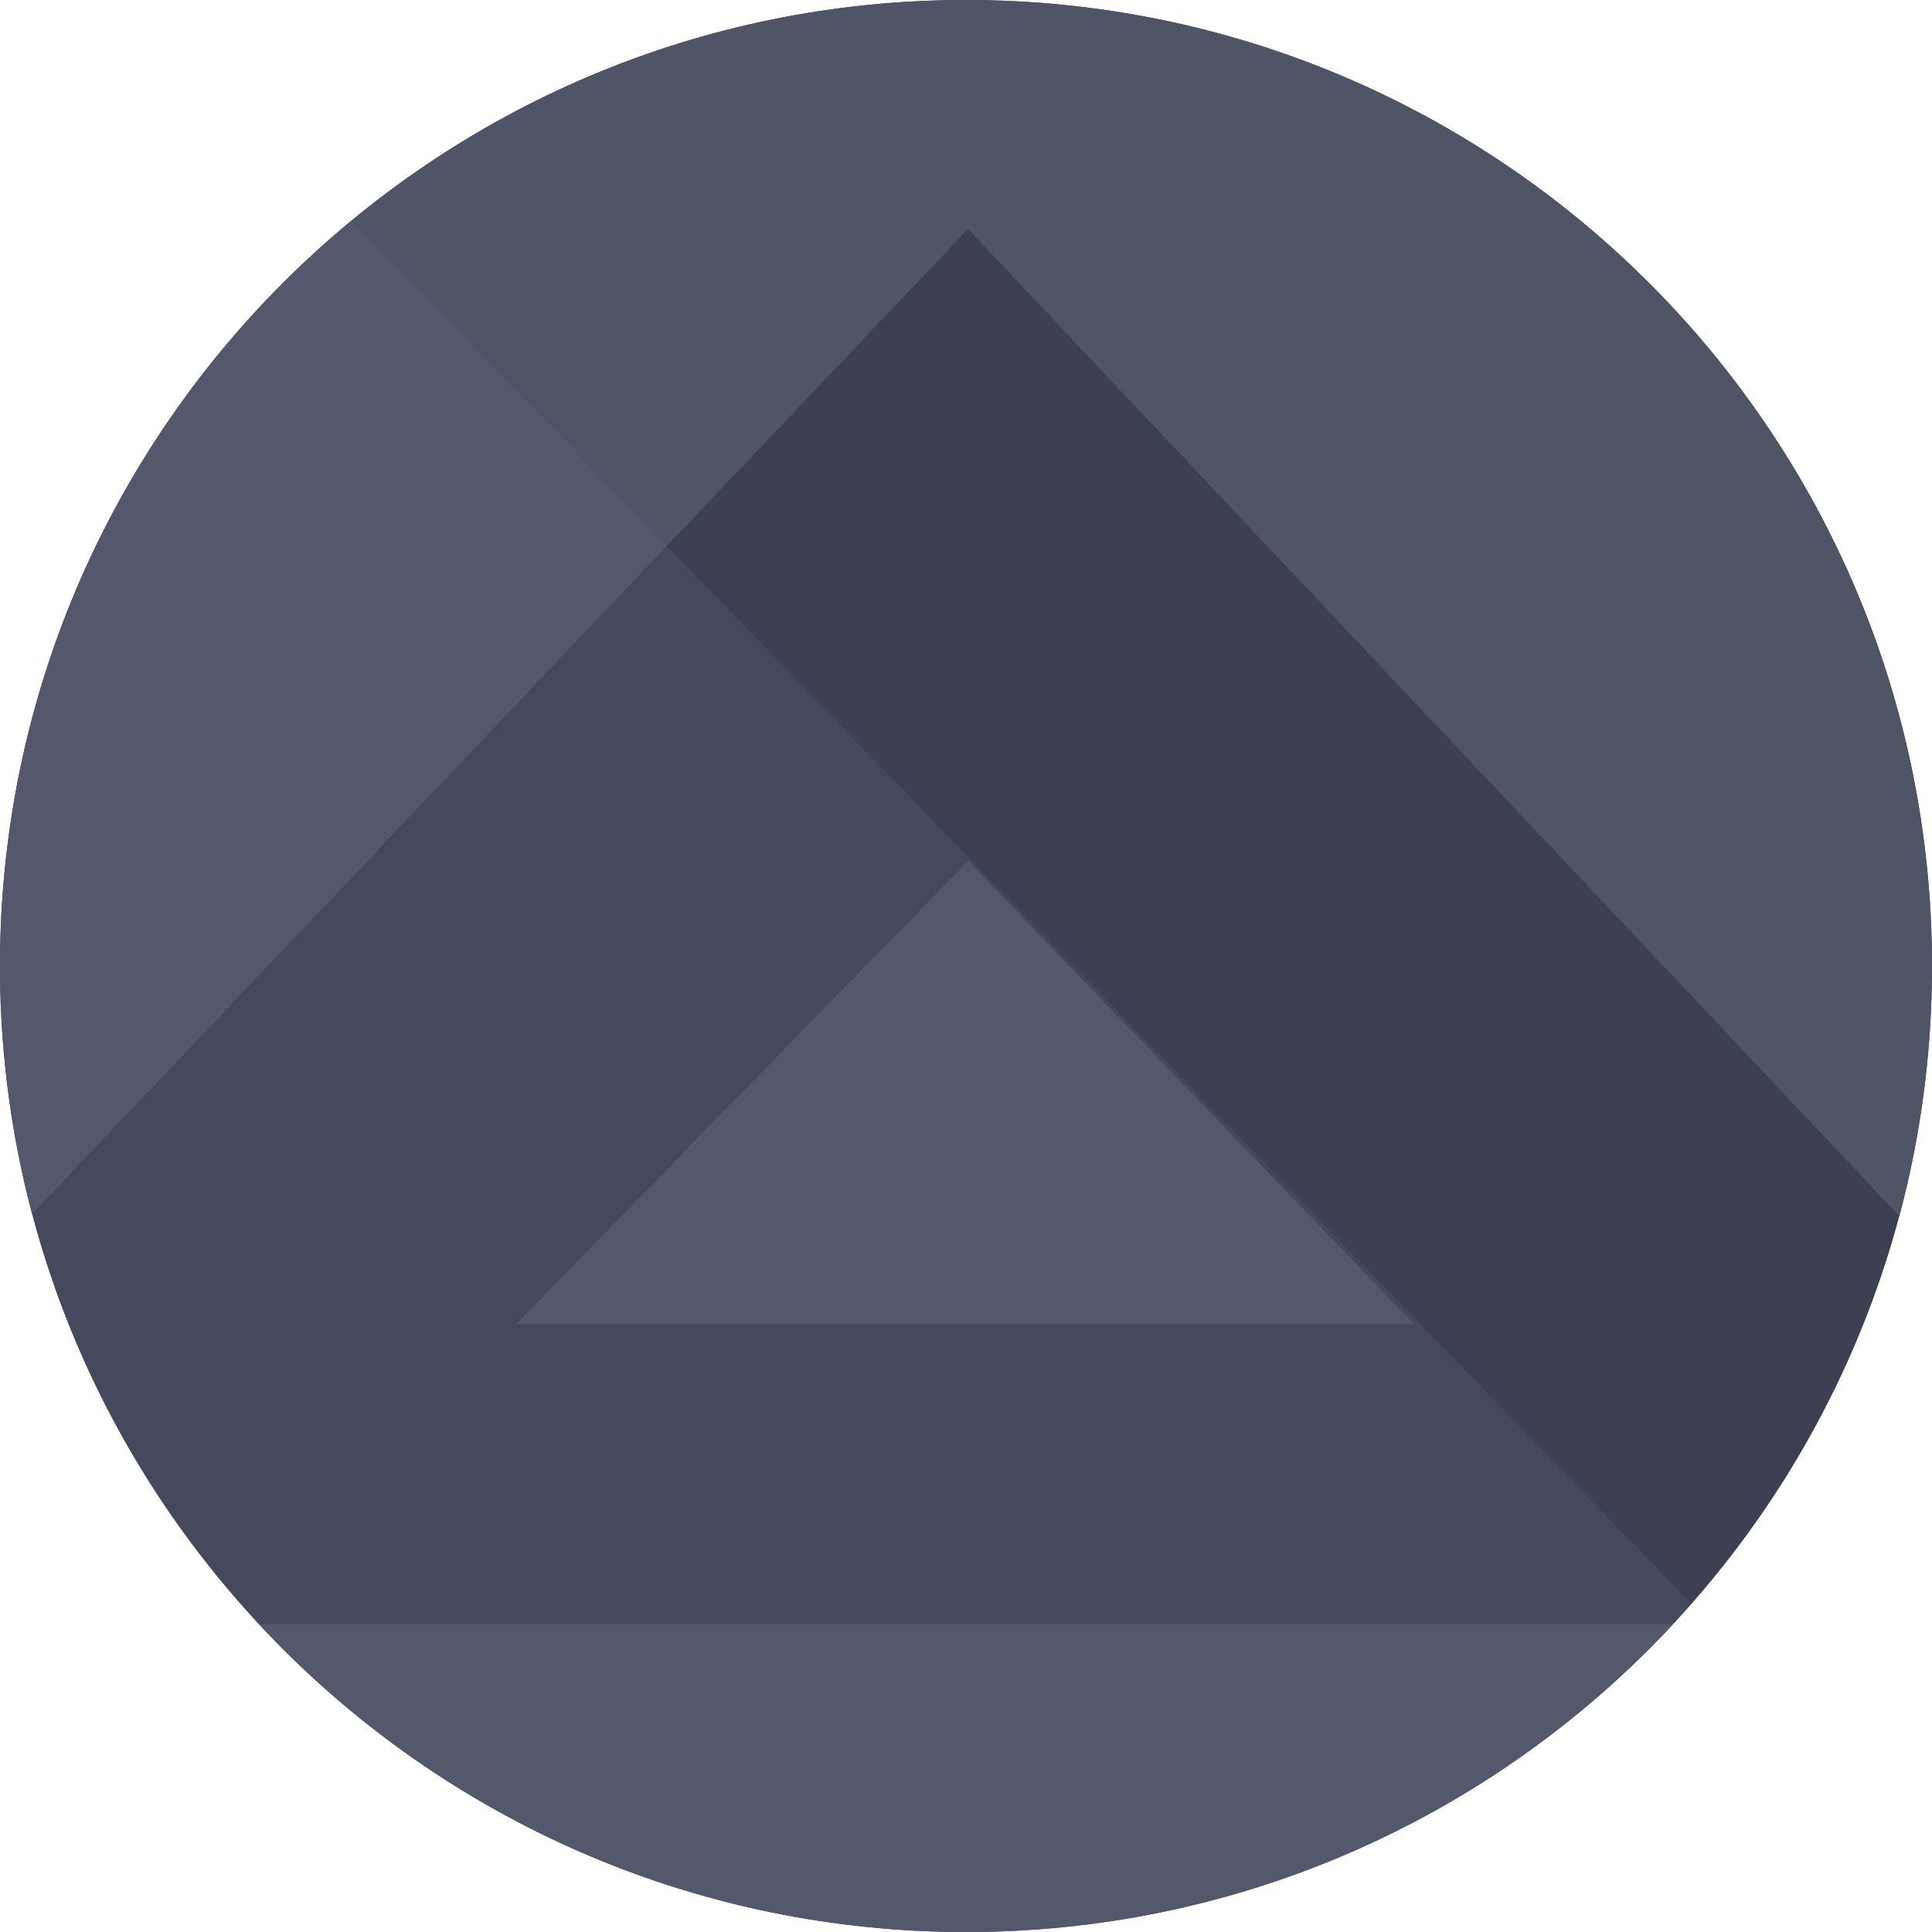
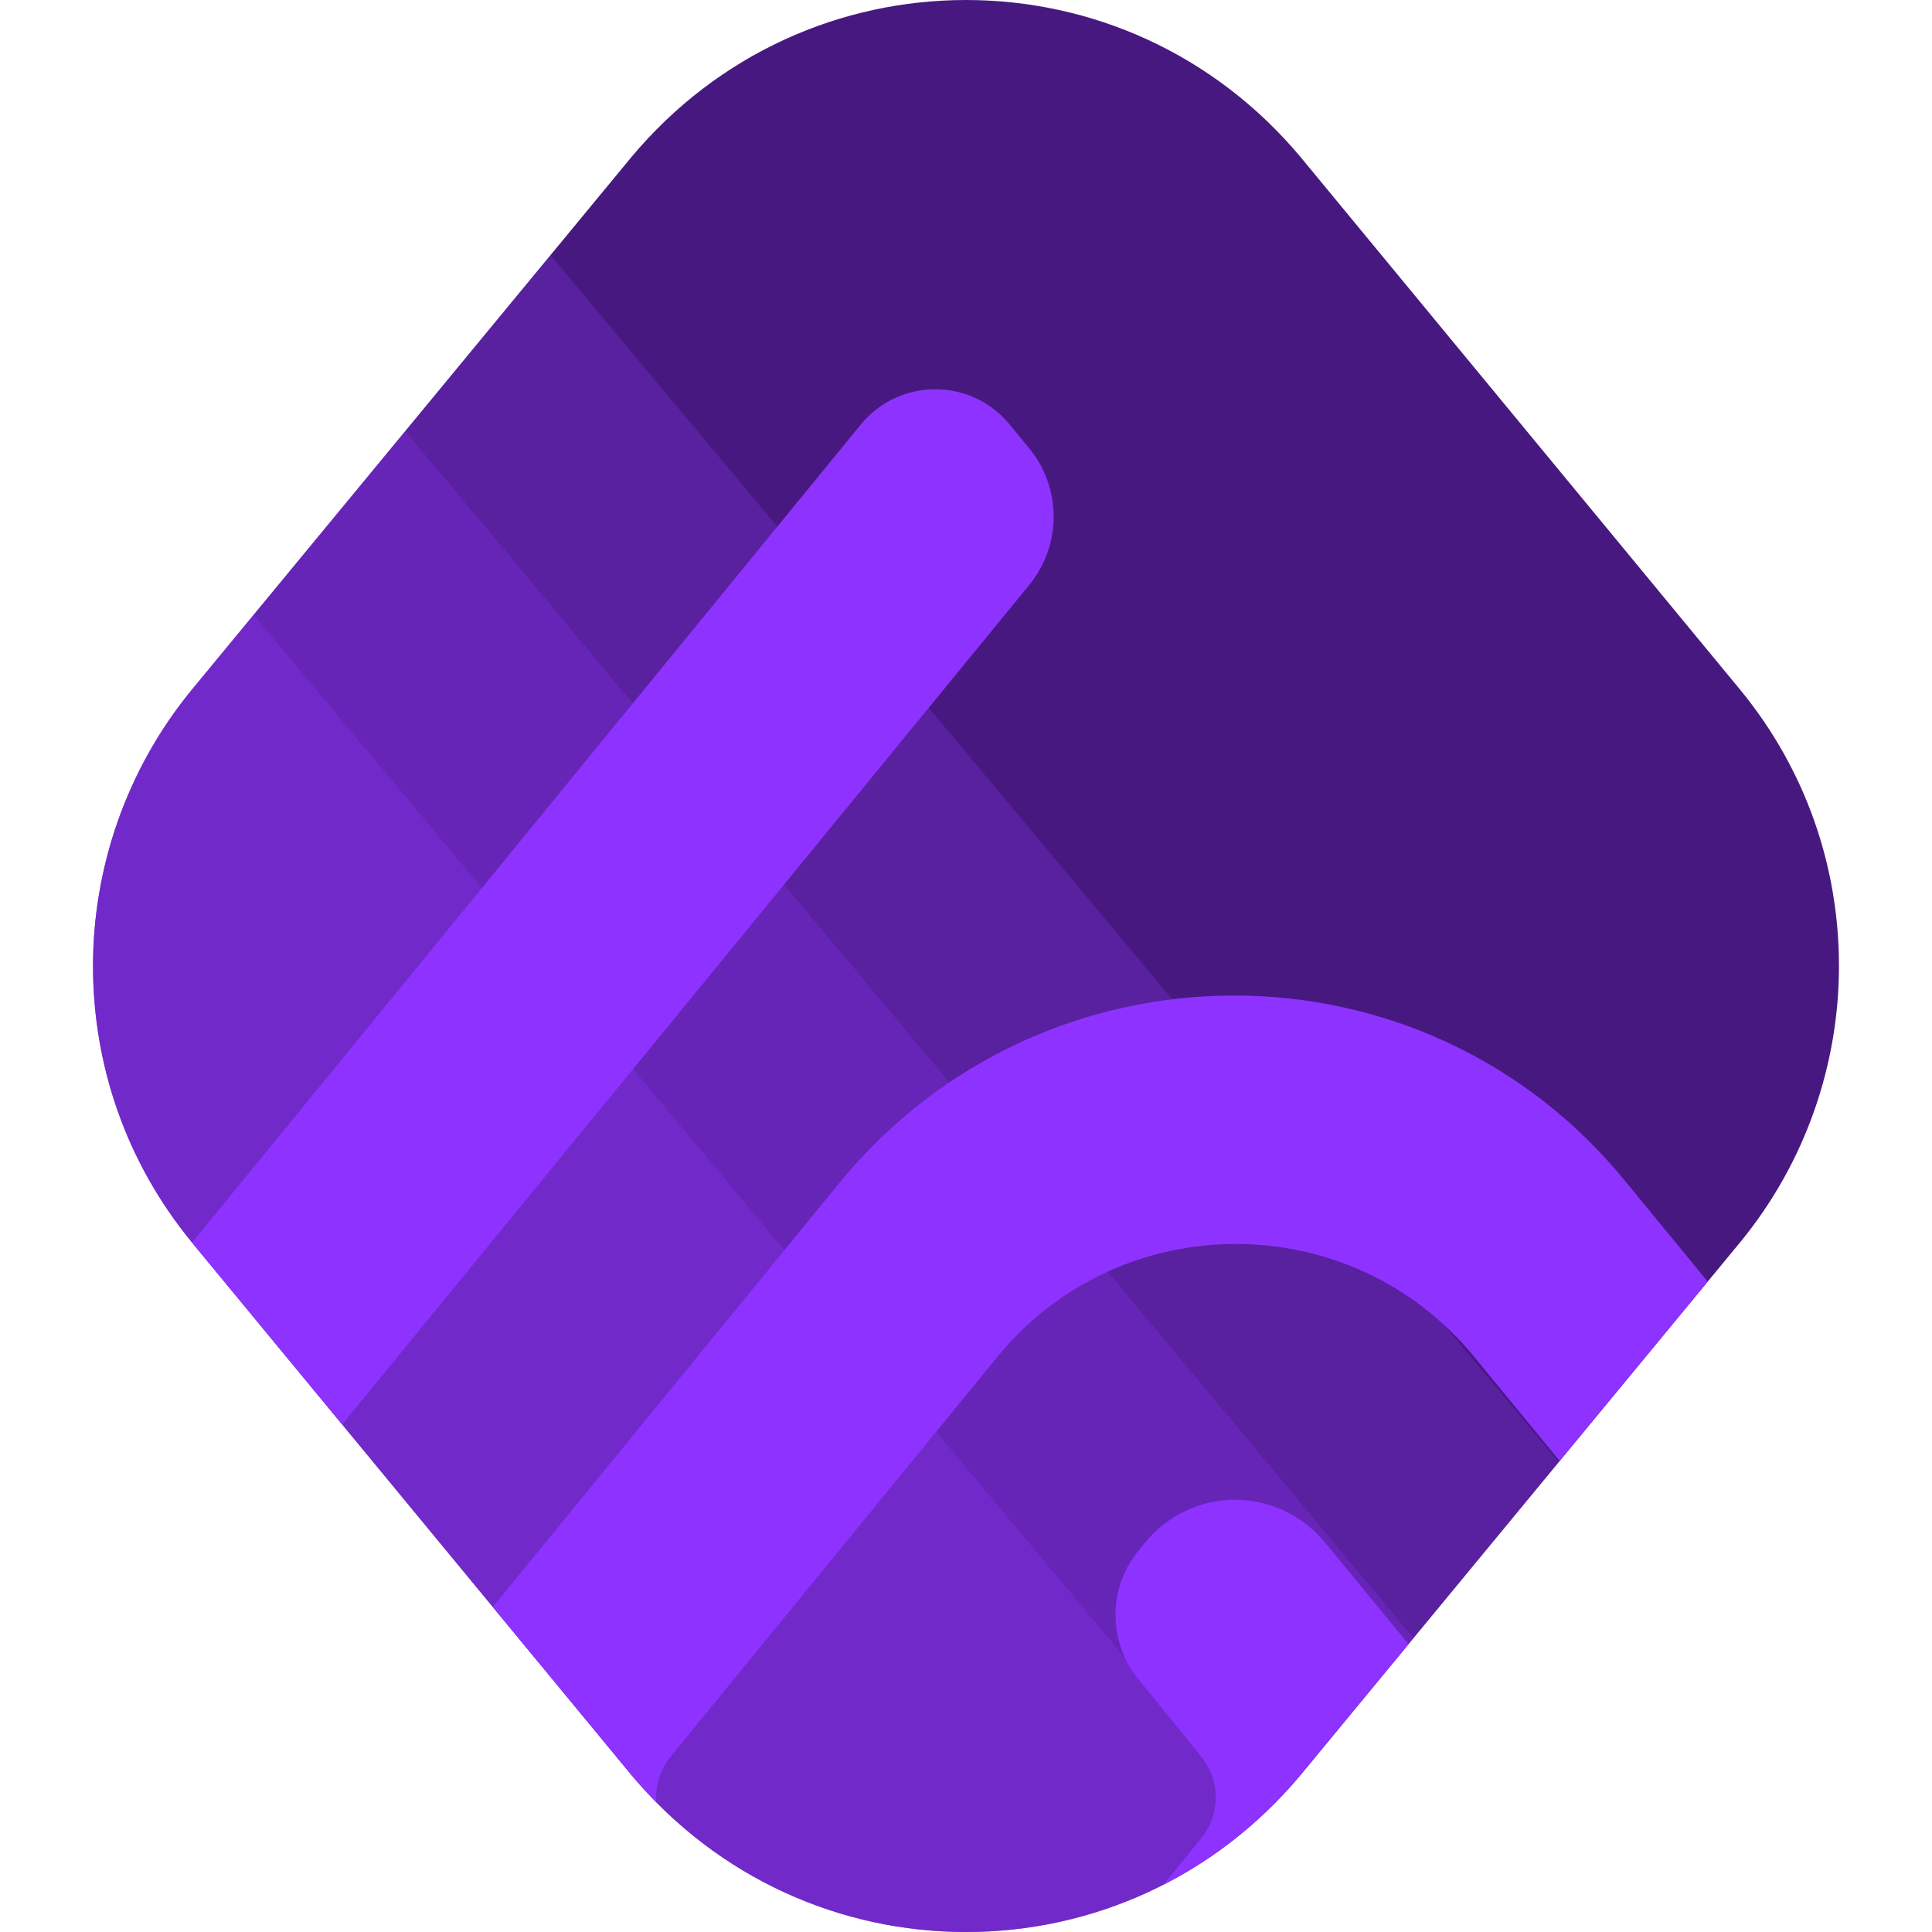
- <svg xmlns="http://www.w3.org/2000/svg" viewBox="0 0 135 135">
-   <defs>
-     <style>
-       .cls-1 {
-         fill: #3c4052;
-       }
- 
-       .cls-2 {
-         clip-path: url(#clip-Canvas);
-       }
- 
-       .cls-3 {
-         clip-path: url(#clip-path);
-       }
- 
-       .cls-4 {
-         fill: #4f5467;
-       }
- 
-       .cls-5 {
-         fill: #5e657f;
-         opacity: 0.251;
-       }
-     </style>
-     <clipPath id="clip-path">
-       <circle class="cls-1" cx="67.5" cy="67.5" r="67.5" />
+ <svg xmlns="http://www.w3.org/2000/svg" xmlns:xlink="http://www.w3.org/1999/xlink" version="1.1" id="Capa_1" x="0px" y="0px" viewBox="0 0 135 135" style="enable-background:new 0 0 135 135;" xml:space="preserve">
+   <style type="text/css">
+ 	.st0{clip-path:url(#SVGID_2_);}
+ 	.st1{fill:#471980;}
+ 	.st2{fill:#8E32FF;}
+ 	.st3{opacity:0.251;fill:#8E32FF;enable-background:new    ;}
+ 	.st4{fill:none;}
+ </style>
+   <g>
+     <defs>
+       <path id="SVGID_1_" d="M121.6,48.2L90.9,11C84.8,3.7,76.2,0,67.5,0c-8.7,0-17.3,3.7-23.4,11L13.4,48.2c-4.6,5.6-6.9,12.5-6.9,19.3    c0,6.9,2.3,13.7,6.9,19.3L44.1,124c6.1,7.3,14.7,11,23.4,11c8.7,0,17.3-3.7,23.4-11l30.7-37.2c4.6-5.6,6.9-12.5,6.9-19.3    C128.5,60.6,126.2,53.8,121.6,48.2z" />
+     </defs>
+     <clipPath id="SVGID_2_">
+       <use xlink:href="#SVGID_1_" style="overflow:visible;" />
    </clipPath>
-     <clipPath id="clip-Canvas">
-       <rect width="135" height="135" />
-     </clipPath>
-   </defs>
-   <g class="cls-2">
-     <g>
+     <g class="st0">
      <g>
-         <circle class="cls-1" cx="67.5" cy="67.5" r="67.5" />
-         <g class="cls-3">
-           <path class="cls-4" d="M67.645,16-111,204,67.645-85,245,204ZM-12.812,143.663,15.737,113.5H119.119l28.549,30.168ZM36.068,92.509,67.645,60.155,98.789,92.509Z" />
-           <path class="cls-5" d="M11.628,2.026,126.754,120.918,7.05,235.811-108.076,116.919Z" />
+         <circle class="st1" cx="67.5" cy="67.5" r="67.5" />
+         <g>
+           <g>
+             <path class="st2" d="M58.7,82.6l-25.5,31.2c-5.6,6.8-5.6,16.7,0,23.5l22,26.9c5.3,6.4,15.1,6.4,20.4,0l25.3-30.9       c3.7-4.5,3.7-10.9,0-15.4l-8.3-10.1c-3.3-4-9.3-4-12.6,0l-0.4,0.5c-2.2,2.6-2.2,6.5,0,9.1l4.3,5.3c1.4,1.7,1.4,4.1,0,5.8       l-16.2,19.8c-1.2,1.4-3.4,1.4-4.5,0l-16.3-19.9c-1.4-1.7-1.4-4,0-5.7l22.8-27.9c8.6-10.5,24.7-10.5,33.3,0l15.1,18.4       c5.9,7.2,5.9,17.5,0,24.6l-34.3,41.9c-9.5,11.6-27.2,11.6-36.7,0L17.8,144c-8.8-10.7-8.8-26.2,0-37l54.1-66.1       c2.3-2.8,2.3-6.8,0-9.6l-1.4-1.7c-2.7-3.2-7.6-3.2-10.3,0L5.1,97c-13.6,16.6-13.6,40.4,0,57l32.3,39.5       c14.4,17.6,41.4,17.6,55.8,0l39.8-48.6c9.2-11.3,9.2-27.5,0-38.7l-19.3-23.5C99.6,65.2,73,65.2,58.7,82.6z" />
+           </g>
+           <path class="st3" d="M7.4,30.6l106.1,127L-14.3,263.5l-106.1-127L7.4,30.6z" />
+           <path class="st3" d="M20.7,21l106.1,127L-1.1,253.9l-106.1-127L20.7,21z" />
+           <path class="st3" d="M32.6,10.8l106.1,127L10.8,243.6l-106.1-127L32.6,10.8z" />
        </g>
      </g>
    </g>
  </g>
+   <rect class="st4" width="135" height="135" />
</svg>
